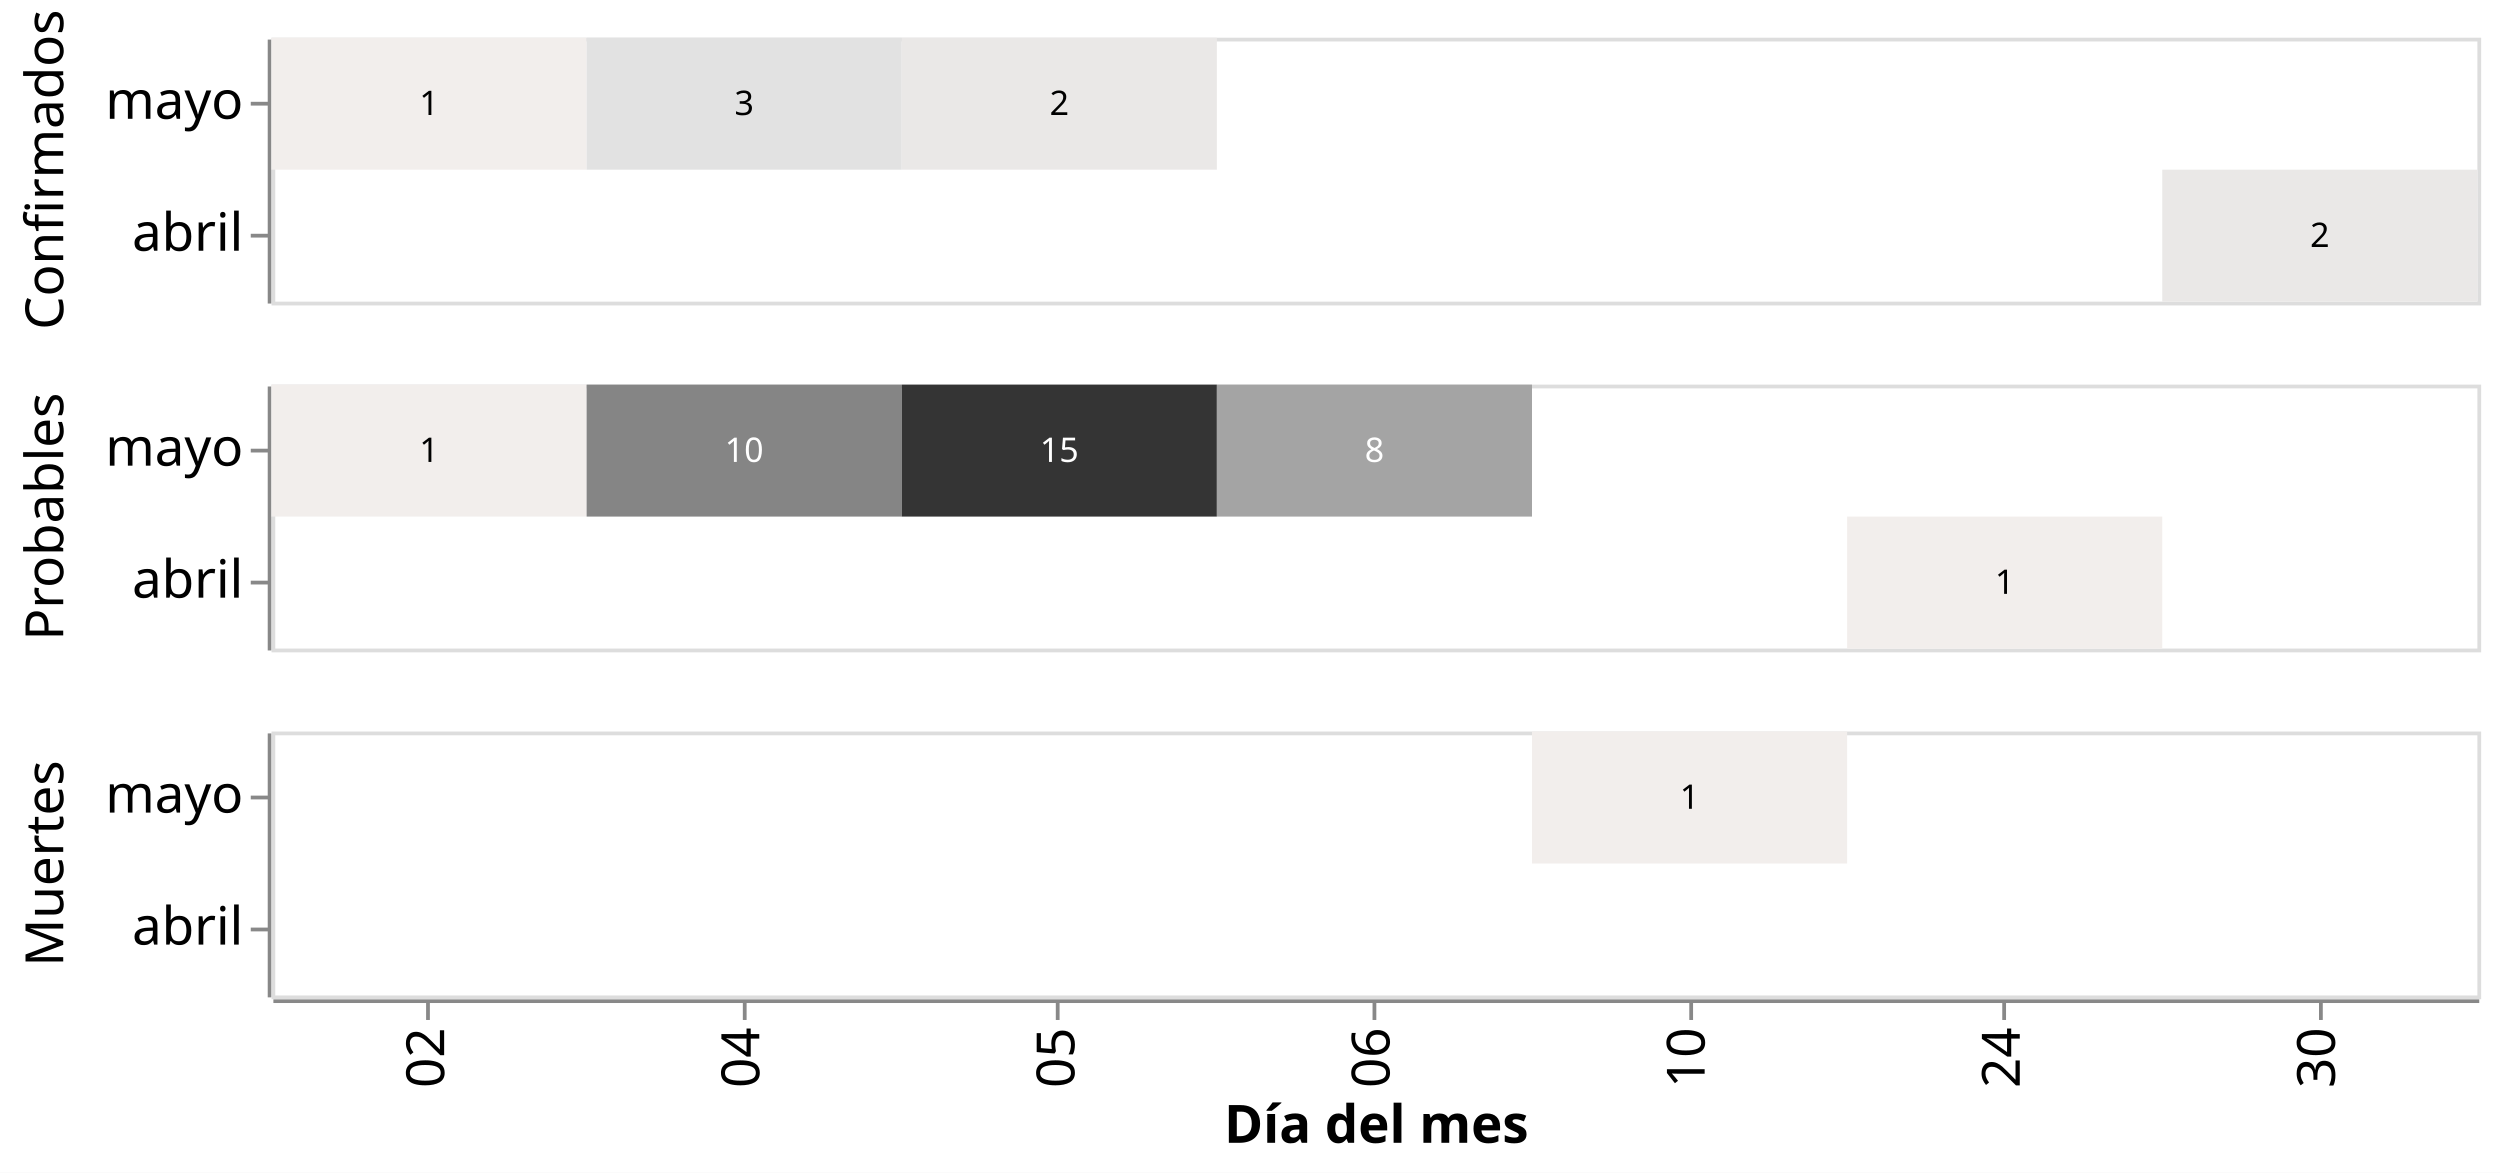
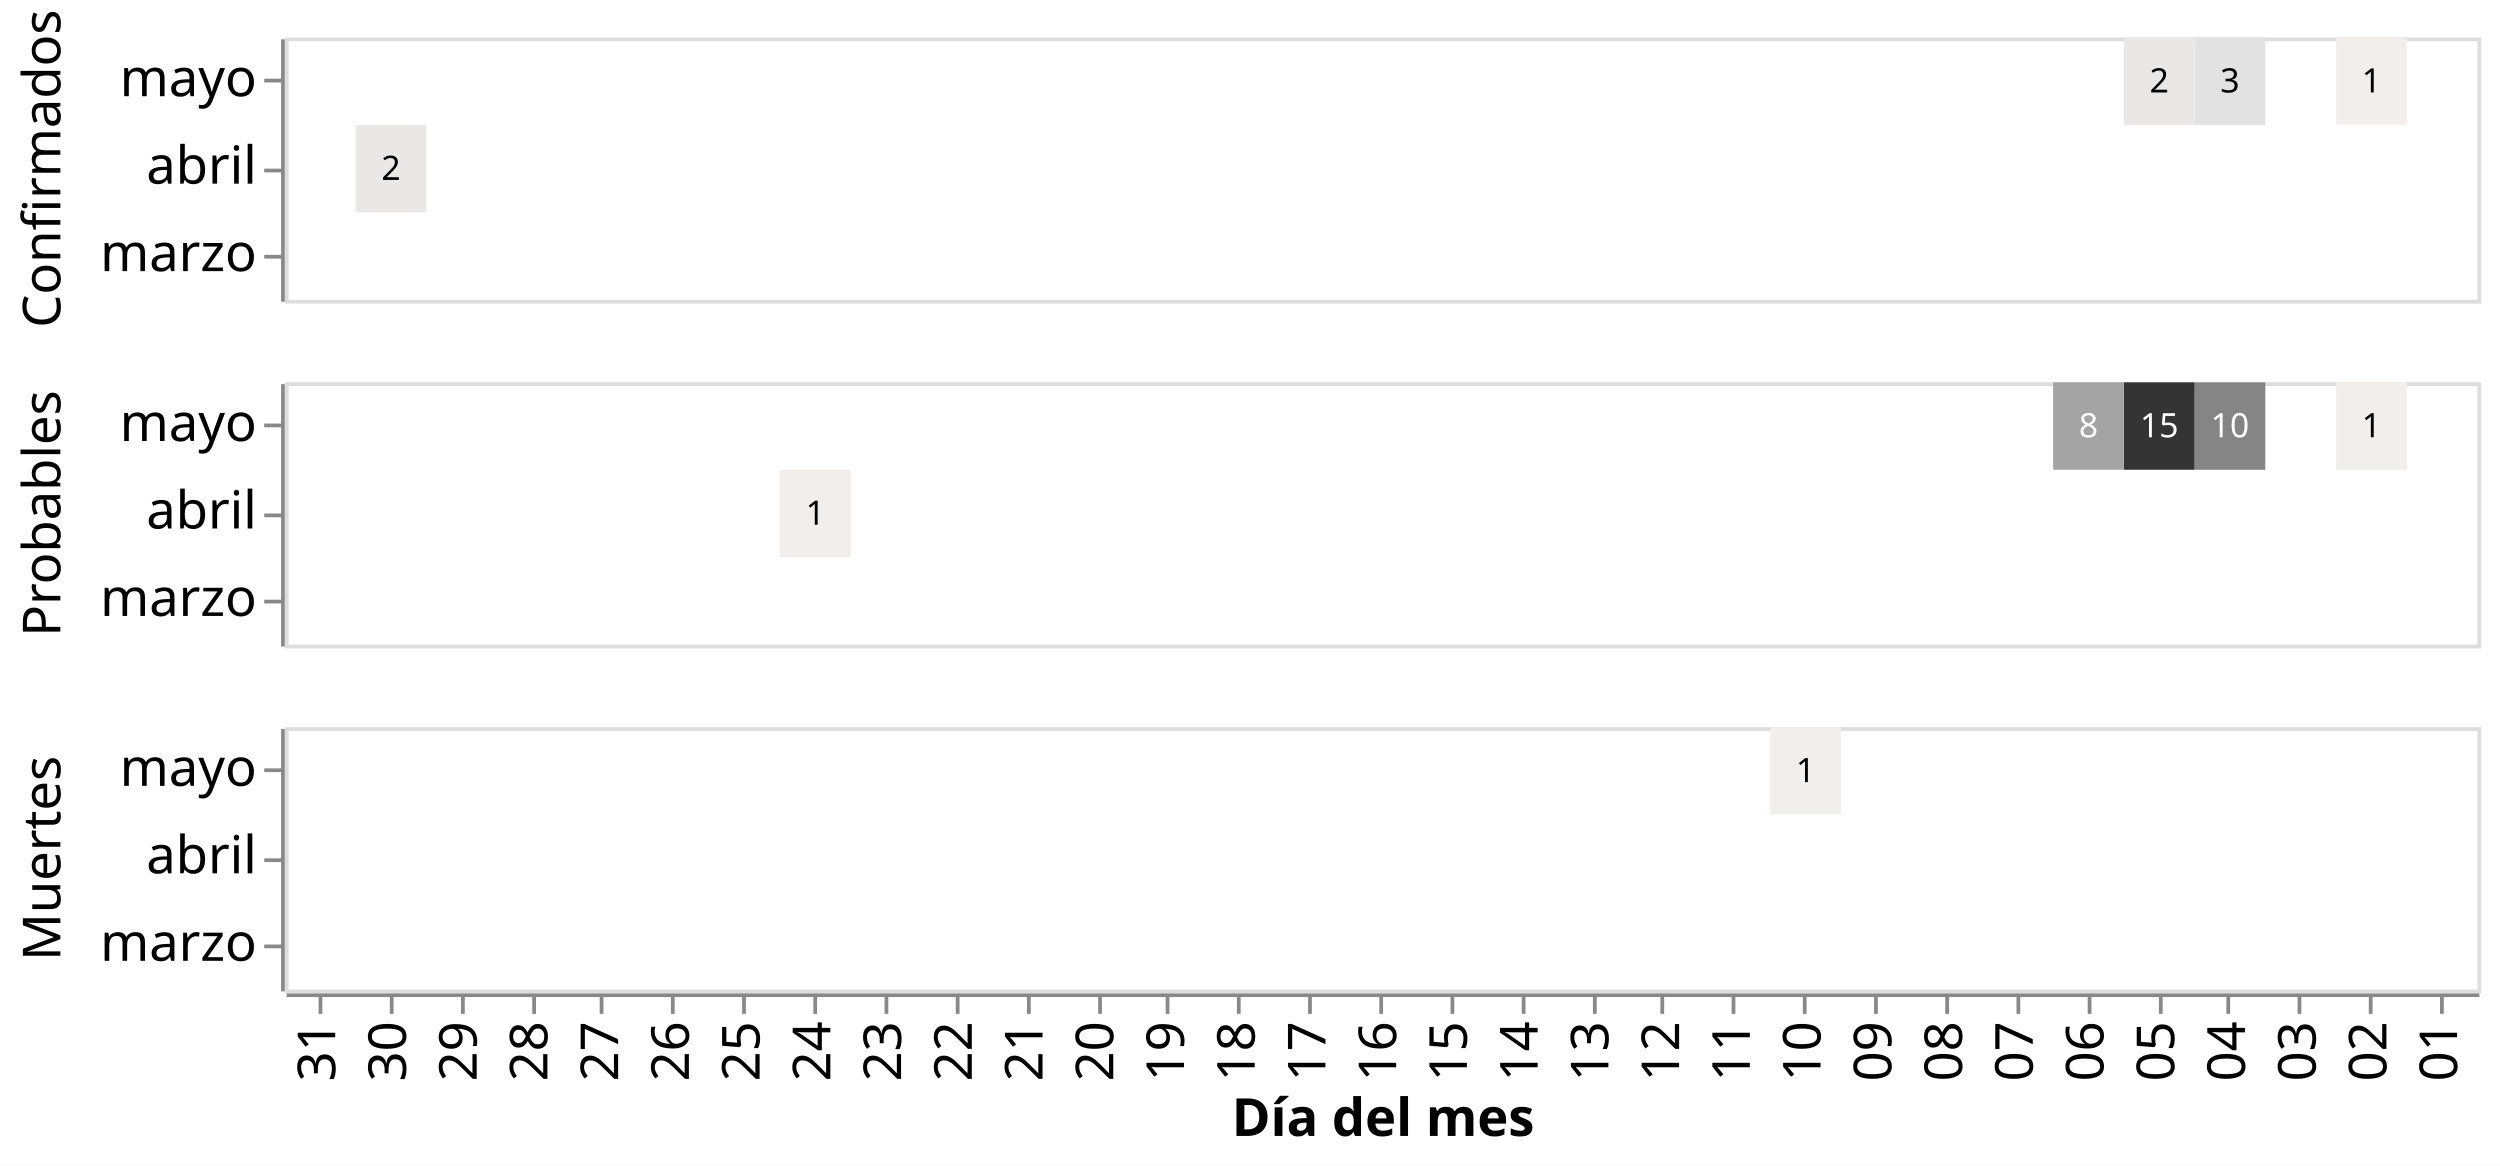
- <svg xmlns="http://www.w3.org/2000/svg" class="marks" width="663" height="311" viewBox="0 0 663 311" version="1.1">
-   <rect width="663" height="311" style="fill: white;" />
-   <g transform="translate(72,10)">
+ <svg xmlns="http://www.w3.org/2000/svg" class="marks" width="667" height="311" viewBox="0 0 667 311" version="1.1">
+   <rect width="667" height="311" style="fill: white;" />
+   <g transform="translate(76,10)">
    <g class="mark-group role-frame root">
      <g transform="translate(0,0)">
        <path class="background" d="M0,0h0v0h0Z" style="fill: none;" />
        <g>
          <g class="mark-group role-row-header row_header">
            <g transform="translate(-1,0)">
              <path class="background" d="M0,0h0v70h0Z" style="fill: none;" />
              <g>
                <g class="mark-group role-title">
-                   <g transform="translate(-65.23438,35)">
+                   <g transform="translate(-69.89648,35)">
                    <path class="background" d="M0,0h0v0h0Z" style="pointer-events: none; fill: none;" />
                    <g>
                      <g class="mark-text role-title-text" style="pointer-events: none;">
                        <text text-anchor="middle" transform="translate(0,0) rotate(-90) translate(0,11)" style="font-family: sans-serif; font-size: 14px; fill: #000; opacity: 1;">Confirmados</text>
                      </g>
                    </g>
                    <path class="foreground" d="" style="pointer-events: none; display: none; fill: none;" />
                  </g>
                </g>
                <g class="mark-group role-axis">
                  <g transform="translate(0.5,0.5)">
                    <path class="background" d="M0,0h0v0h0Z" style="pointer-events: none; fill: none;" />
                    <g>
                      <g class="mark-rule role-axis-tick" style="pointer-events: none;">
-                         <line transform="translate(0,17)" x2="-5" y2="0" style="fill: none; stroke: #888; stroke-width: 1; opacity: 1;" />
-                         <line transform="translate(0,52)" x2="-5" y2="0" style="fill: none; stroke: #888; stroke-width: 1; opacity: 1;" />
-                       </g>
-                       <g class="mark-text role-axis-label" style="pointer-events: none;">
-                         <text text-anchor="end" transform="translate(-7,21)" style="font-family: sans-serif; font-size: 14px; fill: #000; opacity: 1;">mayo</text>
-                         <text text-anchor="end" transform="translate(-7,56)" style="font-family: sans-serif; font-size: 14px; fill: #000; opacity: 1;">abril</text>
+                         <line transform="translate(0,11)" x2="-5" y2="0" style="fill: none; stroke: #888; stroke-width: 1; opacity: 1;" />
+                         <line transform="translate(0,35)" x2="-5" y2="0" style="fill: none; stroke: #888; stroke-width: 1; opacity: 1;" />
+                         <line transform="translate(0,58)" x2="-5" y2="0" style="fill: none; stroke: #888; stroke-width: 1; opacity: 1;" />
+                       </g>
+                       <g class="mark-text role-axis-label" style="pointer-events: none;">
+                         <text text-anchor="end" transform="translate(-7,15.16667)" style="font-family: sans-serif; font-size: 14px; fill: #000; opacity: 1;">mayo</text>
+                         <text text-anchor="end" transform="translate(-7,38.5)" style="font-family: sans-serif; font-size: 14px; fill: #000; opacity: 1;">abril</text>
+                         <text text-anchor="end" transform="translate(-7,61.83333)" style="font-family: sans-serif; font-size: 14px; fill: #000; opacity: 1;">marzo</text>
                      </g>
                      <g class="mark-rule role-axis-domain" style="pointer-events: none;">
                        <line transform="translate(0,0)" x2="0" y2="70" style="fill: none; stroke: #888; stroke-width: 1; opacity: 1;" />
                      </g>
                    </g>
                    <path class="foreground" d="" style="pointer-events: none; display: none; fill: none;" />
                  </g>
                </g>
              </g>
              <path class="foreground" d="" style="display: none; fill: none;" />
            </g>
            <g transform="translate(-1,92)">
              <path class="background" d="M0,0h0v70h0Z" style="fill: none;" />
              <g>
                <g class="mark-group role-title">
-                   <g transform="translate(-65.23438,35)">
+                   <g transform="translate(-69.89648,35)">
                    <path class="background" d="M0,0h0v0h0Z" style="pointer-events: none; fill: none;" />
                    <g>
                      <g class="mark-text role-title-text" style="pointer-events: none;">
                        <text text-anchor="middle" transform="translate(0,0) rotate(-90) translate(0,11)" style="font-family: sans-serif; font-size: 14px; fill: #000; opacity: 1;">Probables</text>
                      </g>
                    </g>
                    <path class="foreground" d="" style="pointer-events: none; display: none; fill: none;" />
                  </g>
                </g>
                <g class="mark-group role-axis">
                  <g transform="translate(0.5,0.5)">
                    <path class="background" d="M0,0h0v0h0Z" style="pointer-events: none; fill: none;" />
                    <g>
                      <g class="mark-rule role-axis-tick" style="pointer-events: none;">
-                         <line transform="translate(0,17)" x2="-5" y2="0" style="fill: none; stroke: #888; stroke-width: 1; opacity: 1;" />
-                         <line transform="translate(0,52)" x2="-5" y2="0" style="fill: none; stroke: #888; stroke-width: 1; opacity: 1;" />
-                       </g>
-                       <g class="mark-text role-axis-label" style="pointer-events: none;">
-                         <text text-anchor="end" transform="translate(-7,21)" style="font-family: sans-serif; font-size: 14px; fill: #000; opacity: 1;">mayo</text>
-                         <text text-anchor="end" transform="translate(-7,56)" style="font-family: sans-serif; font-size: 14px; fill: #000; opacity: 1;">abril</text>
+                         <line transform="translate(0,11)" x2="-5" y2="0" style="fill: none; stroke: #888; stroke-width: 1; opacity: 1;" />
+                         <line transform="translate(0,35)" x2="-5" y2="0" style="fill: none; stroke: #888; stroke-width: 1; opacity: 1;" />
+                         <line transform="translate(0,58)" x2="-5" y2="0" style="fill: none; stroke: #888; stroke-width: 1; opacity: 1;" />
+                       </g>
+                       <g class="mark-text role-axis-label" style="pointer-events: none;">
+                         <text text-anchor="end" transform="translate(-7,15.16667)" style="font-family: sans-serif; font-size: 14px; fill: #000; opacity: 1;">mayo</text>
+                         <text text-anchor="end" transform="translate(-7,38.5)" style="font-family: sans-serif; font-size: 14px; fill: #000; opacity: 1;">abril</text>
+                         <text text-anchor="end" transform="translate(-7,61.83333)" style="font-family: sans-serif; font-size: 14px; fill: #000; opacity: 1;">marzo</text>
                      </g>
                      <g class="mark-rule role-axis-domain" style="pointer-events: none;">
                        <line transform="translate(0,0)" x2="0" y2="70" style="fill: none; stroke: #888; stroke-width: 1; opacity: 1;" />
                      </g>
                    </g>
                    <path class="foreground" d="" style="pointer-events: none; display: none; fill: none;" />
                  </g>
                </g>
              </g>
              <path class="foreground" d="" style="display: none; fill: none;" />
            </g>
            <g transform="translate(-1,184)">
              <path class="background" d="M0,0h0v70h0Z" style="fill: none;" />
              <g>
                <g class="mark-group role-title">
-                   <g transform="translate(-65.23438,35)">
+                   <g transform="translate(-69.89648,35)">
                    <path class="background" d="M0,0h0v0h0Z" style="pointer-events: none; fill: none;" />
                    <g>
                      <g class="mark-text role-title-text" style="pointer-events: none;">
                        <text text-anchor="middle" transform="translate(0,0) rotate(-90) translate(0,11)" style="font-family: sans-serif; font-size: 14px; fill: #000; opacity: 1;">Muertes</text>
                      </g>
                    </g>
                    <path class="foreground" d="" style="pointer-events: none; display: none; fill: none;" />
                  </g>
                </g>
                <g class="mark-group role-axis">
                  <g transform="translate(0.5,0.5)">
                    <path class="background" d="M0,0h0v0h0Z" style="pointer-events: none; fill: none;" />
                    <g>
                      <g class="mark-rule role-axis-tick" style="pointer-events: none;">
-                         <line transform="translate(0,17)" x2="-5" y2="0" style="fill: none; stroke: #888; stroke-width: 1; opacity: 1;" />
-                         <line transform="translate(0,52)" x2="-5" y2="0" style="fill: none; stroke: #888; stroke-width: 1; opacity: 1;" />
-                       </g>
-                       <g class="mark-text role-axis-label" style="pointer-events: none;">
-                         <text text-anchor="end" transform="translate(-7,21)" style="font-family: sans-serif; font-size: 14px; fill: #000; opacity: 1;">mayo</text>
-                         <text text-anchor="end" transform="translate(-7,56)" style="font-family: sans-serif; font-size: 14px; fill: #000; opacity: 1;">abril</text>
+                         <line transform="translate(0,11)" x2="-5" y2="0" style="fill: none; stroke: #888; stroke-width: 1; opacity: 1;" />
+                         <line transform="translate(0,35)" x2="-5" y2="0" style="fill: none; stroke: #888; stroke-width: 1; opacity: 1;" />
+                         <line transform="translate(0,58)" x2="-5" y2="0" style="fill: none; stroke: #888; stroke-width: 1; opacity: 1;" />
+                       </g>
+                       <g class="mark-text role-axis-label" style="pointer-events: none;">
+                         <text text-anchor="end" transform="translate(-7,15.16667)" style="font-family: sans-serif; font-size: 14px; fill: #000; opacity: 1;">mayo</text>
+                         <text text-anchor="end" transform="translate(-7,38.5)" style="font-family: sans-serif; font-size: 14px; fill: #000; opacity: 1;">abril</text>
+                         <text text-anchor="end" transform="translate(-7,61.83333)" style="font-family: sans-serif; font-size: 14px; fill: #000; opacity: 1;">marzo</text>
                      </g>
                      <g class="mark-rule role-axis-domain" style="pointer-events: none;">
                        <line transform="translate(0,0)" x2="0" y2="70" style="fill: none; stroke: #888; stroke-width: 1; opacity: 1;" />
                      </g>
                    </g>
                    <path class="foreground" d="" style="pointer-events: none; display: none; fill: none;" />
                  </g>
                </g>
              </g>
              <path class="foreground" d="" style="display: none; fill: none;" />
            </g>
          </g>
          <g class="mark-group role-column-footer column_footer">
            <g transform="translate(0,255)">
              <path class="background" d="M0,0h585v0h-585Z" style="fill: none;" />
              <g>
                <g class="mark-group role-axis">
                  <g transform="translate(0.5,0.5)">
                    <path class="background" d="M0,0h0v0h0Z" style="pointer-events: none; fill: none;" />
                    <g>
                      <g class="mark-rule role-axis-tick" style="pointer-events: none;">
-                         <line transform="translate(41,0)" x2="0" y2="5" style="fill: none; stroke: #888; stroke-width: 1; opacity: 1;" />
-                         <line transform="translate(125,0)" x2="0" y2="5" style="fill: none; stroke: #888; stroke-width: 1; opacity: 1;" />
-                         <line transform="translate(208,0)" x2="0" y2="5" style="fill: none; stroke: #888; stroke-width: 1; opacity: 1;" />
+                         <line transform="translate(9,0)" x2="0" y2="5" style="fill: none; stroke: #888; stroke-width: 1; opacity: 1;" />
+                         <line transform="translate(28,0)" x2="0" y2="5" style="fill: none; stroke: #888; stroke-width: 1; opacity: 1;" />
+                         <line transform="translate(47,0)" x2="0" y2="5" style="fill: none; stroke: #888; stroke-width: 1; opacity: 1;" />
+                         <line transform="translate(66,0)" x2="0" y2="5" style="fill: none; stroke: #888; stroke-width: 1; opacity: 1;" />
+                         <line transform="translate(84,0)" x2="0" y2="5" style="fill: none; stroke: #888; stroke-width: 1; opacity: 1;" />
+                         <line transform="translate(103,0)" x2="0" y2="5" style="fill: none; stroke: #888; stroke-width: 1; opacity: 1;" />
+                         <line transform="translate(122,0)" x2="0" y2="5" style="fill: none; stroke: #888; stroke-width: 1; opacity: 1;" />
+                         <line transform="translate(141,0)" x2="0" y2="5" style="fill: none; stroke: #888; stroke-width: 1; opacity: 1;" />
+                         <line transform="translate(160,0)" x2="0" y2="5" style="fill: none; stroke: #888; stroke-width: 1; opacity: 1;" />
+                         <line transform="translate(179,0)" x2="0" y2="5" style="fill: none; stroke: #888; stroke-width: 1; opacity: 1;" />
+                         <line transform="translate(198,0)" x2="0" y2="5" style="fill: none; stroke: #888; stroke-width: 1; opacity: 1;" />
+                         <line transform="translate(217,0)" x2="0" y2="5" style="fill: none; stroke: #888; stroke-width: 1; opacity: 1;" />
+                         <line transform="translate(235,0)" x2="0" y2="5" style="fill: none; stroke: #888; stroke-width: 1; opacity: 1;" />
+                         <line transform="translate(254,0)" x2="0" y2="5" style="fill: none; stroke: #888; stroke-width: 1; opacity: 1;" />
+                         <line transform="translate(273,0)" x2="0" y2="5" style="fill: none; stroke: #888; stroke-width: 1; opacity: 1;" />
                        <line transform="translate(292,0)" x2="0" y2="5" style="fill: none; stroke: #888; stroke-width: 1; opacity: 1;" />
-                         <line transform="translate(376,0)" x2="0" y2="5" style="fill: none; stroke: #888; stroke-width: 1; opacity: 1;" />
-                         <line transform="translate(459,0)" x2="0" y2="5" style="fill: none; stroke: #888; stroke-width: 1; opacity: 1;" />
-                         <line transform="translate(543,0)" x2="0" y2="5" style="fill: none; stroke: #888; stroke-width: 1; opacity: 1;" />
-                       </g>
-                       <g class="mark-text role-axis-label" style="pointer-events: none;">
-                         <text text-anchor="end" transform="translate(41.28571,7) rotate(270) translate(0,4)" style="font-family: sans-serif; font-size: 14px; fill: #000; opacity: 1;">02</text>
-                         <text text-anchor="end" transform="translate(124.8571,7) rotate(270) translate(0,4)" style="font-family: sans-serif; font-size: 14px; fill: #000; opacity: 1;">04</text>
-                         <text text-anchor="end" transform="translate(208.4286,7) rotate(270) translate(0,4)" style="font-family: sans-serif; font-size: 14px; fill: #000; opacity: 1;">05</text>
-                         <text text-anchor="end" transform="translate(292,7) rotate(270) translate(0,4)" style="font-family: sans-serif; font-size: 14px; fill: #000; opacity: 1;">06</text>
-                         <text text-anchor="end" transform="translate(375.5714,7) rotate(270) translate(0,4)" style="font-family: sans-serif; font-size: 14px; fill: #000; opacity: 1;">10</text>
-                         <text text-anchor="end" transform="translate(459.1429,7) rotate(270) translate(0,4)" style="font-family: sans-serif; font-size: 14px; fill: #000; opacity: 1;">24</text>
-                         <text text-anchor="end" transform="translate(542.7143,7) rotate(270) translate(0,4)" style="font-family: sans-serif; font-size: 14px; fill: #000; opacity: 1;">30</text>
+                         <line transform="translate(311,0)" x2="0" y2="5" style="fill: none; stroke: #888; stroke-width: 1; opacity: 1;" />
+                         <line transform="translate(330,0)" x2="0" y2="5" style="fill: none; stroke: #888; stroke-width: 1; opacity: 1;" />
+                         <line transform="translate(349,0)" x2="0" y2="5" style="fill: none; stroke: #888; stroke-width: 1; opacity: 1;" />
+                         <line transform="translate(367,0)" x2="0" y2="5" style="fill: none; stroke: #888; stroke-width: 1; opacity: 1;" />
+                         <line transform="translate(386,0)" x2="0" y2="5" style="fill: none; stroke: #888; stroke-width: 1; opacity: 1;" />
+                         <line transform="translate(405,0)" x2="0" y2="5" style="fill: none; stroke: #888; stroke-width: 1; opacity: 1;" />
+                         <line transform="translate(424,0)" x2="0" y2="5" style="fill: none; stroke: #888; stroke-width: 1; opacity: 1;" />
+                         <line transform="translate(443,0)" x2="0" y2="5" style="fill: none; stroke: #888; stroke-width: 1; opacity: 1;" />
+                         <line transform="translate(462,0)" x2="0" y2="5" style="fill: none; stroke: #888; stroke-width: 1; opacity: 1;" />
+                         <line transform="translate(481,0)" x2="0" y2="5" style="fill: none; stroke: #888; stroke-width: 1; opacity: 1;" />
+                         <line transform="translate(500,0)" x2="0" y2="5" style="fill: none; stroke: #888; stroke-width: 1; opacity: 1;" />
+                         <line transform="translate(518,0)" x2="0" y2="5" style="fill: none; stroke: #888; stroke-width: 1; opacity: 1;" />
+                         <line transform="translate(537,0)" x2="0" y2="5" style="fill: none; stroke: #888; stroke-width: 1; opacity: 1;" />
+                         <line transform="translate(556,0)" x2="0" y2="5" style="fill: none; stroke: #888; stroke-width: 1; opacity: 1;" />
+                         <line transform="translate(575,0)" x2="0" y2="5" style="fill: none; stroke: #888; stroke-width: 1; opacity: 1;" />
+                       </g>
+                       <g class="mark-text role-axis-label" style="pointer-events: none;">
+                         <text text-anchor="end" transform="translate(8.935484,7) rotate(270) translate(0,4)" style="font-family: sans-serif; font-size: 14px; fill: #000; opacity: 1;">31</text>
+                         <text text-anchor="end" transform="translate(27.80645,7) rotate(270) translate(0,4)" style="font-family: sans-serif; font-size: 14px; fill: #000; opacity: 1;">30</text>
+                         <text text-anchor="end" transform="translate(46.67742,7) rotate(270) translate(0,4)" style="font-family: sans-serif; font-size: 14px; fill: #000; opacity: 1;">29</text>
+                         <text text-anchor="end" transform="translate(65.54839,7) rotate(270) translate(0,4)" style="font-family: sans-serif; font-size: 14px; fill: #000; opacity: 1;">28</text>
+                         <text text-anchor="end" transform="translate(84.41935,7) rotate(270) translate(0,4)" style="font-family: sans-serif; font-size: 14px; fill: #000; opacity: 1;">27</text>
+                         <text text-anchor="end" transform="translate(103.2903,7) rotate(270) translate(0,4)" style="font-family: sans-serif; font-size: 14px; fill: #000; opacity: 1;">26</text>
+                         <text text-anchor="end" transform="translate(122.1613,7) rotate(270) translate(0,4)" style="font-family: sans-serif; font-size: 14px; fill: #000; opacity: 1;">25</text>
+                         <text text-anchor="end" transform="translate(141.0323,7) rotate(270) translate(0,4)" style="font-family: sans-serif; font-size: 14px; fill: #000; opacity: 1;">24</text>
+                         <text text-anchor="end" transform="translate(159.9032,7) rotate(270) translate(0,4)" style="font-family: sans-serif; font-size: 14px; fill: #000; opacity: 1;">23</text>
+                         <text text-anchor="end" transform="translate(178.7742,7) rotate(270) translate(0,4)" style="font-family: sans-serif; font-size: 14px; fill: #000; opacity: 1;">22</text>
+                         <text text-anchor="end" transform="translate(197.6452,7) rotate(270) translate(0,4)" style="font-family: sans-serif; font-size: 14px; fill: #000; opacity: 1;">21</text>
+                         <text text-anchor="end" transform="translate(216.5161,7) rotate(270) translate(0,4)" style="font-family: sans-serif; font-size: 14px; fill: #000; opacity: 1;">20</text>
+                         <text text-anchor="end" transform="translate(235.3871,7) rotate(270) translate(0,4)" style="font-family: sans-serif; font-size: 14px; fill: #000; opacity: 1;">19</text>
+                         <text text-anchor="end" transform="translate(254.2581,7) rotate(270) translate(0,4)" style="font-family: sans-serif; font-size: 14px; fill: #000; opacity: 1;">18</text>
+                         <text text-anchor="end" transform="translate(273.129,7) rotate(270) translate(0,4)" style="font-family: sans-serif; font-size: 14px; fill: #000; opacity: 1;">17</text>
+                         <text text-anchor="end" transform="translate(292,7) rotate(270) translate(0,4)" style="font-family: sans-serif; font-size: 14px; fill: #000; opacity: 1;">16</text>
+                         <text text-anchor="end" transform="translate(310.871,7) rotate(270) translate(0,4)" style="font-family: sans-serif; font-size: 14px; fill: #000; opacity: 1;">15</text>
+                         <text text-anchor="end" transform="translate(329.7419,7) rotate(270) translate(0,4)" style="font-family: sans-serif; font-size: 14px; fill: #000; opacity: 1;">14</text>
+                         <text text-anchor="end" transform="translate(348.6129,7) rotate(270) translate(0,4)" style="font-family: sans-serif; font-size: 14px; fill: #000; opacity: 1;">13</text>
+                         <text text-anchor="end" transform="translate(367.4839,7) rotate(270) translate(0,4)" style="font-family: sans-serif; font-size: 14px; fill: #000; opacity: 1;">12</text>
+                         <text text-anchor="end" transform="translate(386.3548,7) rotate(270) translate(0,4)" style="font-family: sans-serif; font-size: 14px; fill: #000; opacity: 1;">11</text>
+                         <text text-anchor="end" transform="translate(405.2258,7) rotate(270) translate(0,4)" style="font-family: sans-serif; font-size: 14px; fill: #000; opacity: 1;">10</text>
+                         <text text-anchor="end" transform="translate(424.0968,7) rotate(270) translate(0,4)" style="font-family: sans-serif; font-size: 14px; fill: #000; opacity: 1;">09</text>
+                         <text text-anchor="end" transform="translate(442.9677,7) rotate(270) translate(0,4)" style="font-family: sans-serif; font-size: 14px; fill: #000; opacity: 1;">08</text>
+                         <text text-anchor="end" transform="translate(461.8387,7) rotate(270) translate(0,4)" style="font-family: sans-serif; font-size: 14px; fill: #000; opacity: 1;">07</text>
+                         <text text-anchor="end" transform="translate(480.7097,7) rotate(270) translate(0,4)" style="font-family: sans-serif; font-size: 14px; fill: #000; opacity: 1;">06</text>
+                         <text text-anchor="end" transform="translate(499.5806,7) rotate(270) translate(0,4)" style="font-family: sans-serif; font-size: 14px; fill: #000; opacity: 1;">05</text>
+                         <text text-anchor="end" transform="translate(518.4516,7) rotate(270) translate(0,4)" style="font-family: sans-serif; font-size: 14px; fill: #000; opacity: 1;">04</text>
+                         <text text-anchor="end" transform="translate(537.3226,7) rotate(270) translate(0,4)" style="font-family: sans-serif; font-size: 14px; fill: #000; opacity: 1;">03</text>
+                         <text text-anchor="end" transform="translate(556.1935,7) rotate(270) translate(0,4)" style="font-family: sans-serif; font-size: 14px; fill: #000; opacity: 1;">02</text>
+                         <text text-anchor="end" transform="translate(575.0645,7) rotate(270) translate(0,4)" style="font-family: sans-serif; font-size: 14px; fill: #000; opacity: 1;">01</text>
                      </g>
                      <g class="mark-rule role-axis-domain" style="pointer-events: none;">
                        <line transform="translate(0,0)" x2="585" y2="0" style="fill: none; stroke: #888; stroke-width: 1; opacity: 1;" />
                      </g>
                      <g class="mark-text role-axis-title" style="pointer-events: none;">
                        <text text-anchor="middle" transform="translate(292.5,37.57227)" style="font-family: sans-serif; font-size: 14px; font-weight: bold; fill: #000; opacity: 1;">Día del mes</text>
                      </g>
                    </g>
                    <path class="foreground" d="" style="pointer-events: none; display: none; fill: none;" />
                  </g>
                </g>
              </g>
              <path class="foreground" d="" style="display: none; fill: none;" />
            </g>
          </g>
          <g class="mark-group role-scope cell">
            <g transform="translate(0,0)">
              <path class="background" d="M0.5,0.5h585v70h-585Z" style="fill: none; stroke: #ddd;" />
              <g>
                <g class="mark-rect role-mark child_layer_0_marks">
-                   <path d="M501.429,35h83.571v35h-83.571Z" style="fill: rgb(234, 232, 231);" />
-                   <path d="M0,0h83.571v35h-83.571Z" style="fill: rgb(242, 238, 236);" />
-                   <path d="M83.571,0h83.571v35h-83.571Z" style="fill: rgb(226, 226, 226);" />
-                   <path d="M167.143,0h83.571v35h-83.571Z" style="fill: rgb(234, 232, 231);" />
+                   <path d="M18.871,23.333h18.871v23.333h-18.871Z" style="fill: rgb(234, 232, 231);" />
+                   <path d="M547.258,0h18.871v23.333h-18.871Z" style="fill: rgb(242, 238, 236);" />
+                   <path d="M509.516,0h18.871v23.333h-18.871Z" style="fill: rgb(226, 226, 226);" />
+                   <path d="M490.645,0h18.871v23.333h-18.871Z" style="fill: rgb(234, 232, 231);" />
                </g>
                <g class="mark-text role-mark child_layer_1_marks">
-                   <text text-anchor="middle" transform="translate(543.2143,55.5)" style="font-family: sans-serif; font-size: 9px; fill: black;">2</text>
-                   <text text-anchor="middle" transform="translate(41.78571,20.5)" style="font-family: sans-serif; font-size: 9px; fill: black;">1</text>
-                   <text text-anchor="middle" transform="translate(125.3571,20.5)" style="font-family: sans-serif; font-size: 9px; fill: black;">3</text>
-                   <text text-anchor="middle" transform="translate(208.9286,20.5)" style="font-family: sans-serif; font-size: 9px; fill: black;">2</text>
+                   <text text-anchor="middle" transform="translate(28.30645,38)" style="font-family: sans-serif; font-size: 9px; fill: black;">2</text>
+                   <text text-anchor="middle" transform="translate(556.6935,14.66667)" style="font-family: sans-serif; font-size: 9px; fill: black;">1</text>
+                   <text text-anchor="middle" transform="translate(518.9516,14.66667)" style="font-family: sans-serif; font-size: 9px; fill: black;">3</text>
+                   <text text-anchor="middle" transform="translate(500.0806,14.66667)" style="font-family: sans-serif; font-size: 9px; fill: black;">2</text>
                </g>
              </g>
              <path class="foreground" d="" style="display: none; fill: none;" />
            </g>
            <g transform="translate(0,92)">
              <path class="background" d="M0.5,0.5h585v70h-585Z" style="fill: none; stroke: #ddd;" />
              <g>
                <g class="mark-rect role-mark child_layer_0_marks">
-                   <path d="M417.857,35h83.571v35h-83.571Z" style="fill: rgb(242, 238, 236);" />
-                   <path d="M0,0h83.571v35h-83.571Z" style="fill: rgb(242, 238, 236);" />
-                   <path d="M83.571,0h83.571v35h-83.571Z" style="fill: rgb(133, 133, 133);" />
-                   <path d="M167.143,0h83.571v35h-83.571Z" style="fill: rgb(52, 52, 52);" />
-                   <path d="M250.714,0h83.571v35h-83.571Z" style="fill: rgb(164, 164, 164);" />
+                   <path d="M132.097,23.333h18.871v23.333h-18.871Z" style="fill: rgb(242, 238, 236);" />
+                   <path d="M547.258,0h18.871v23.333h-18.871Z" style="fill: rgb(242, 238, 236);" />
+                   <path d="M509.516,0h18.871v23.333h-18.871Z" style="fill: rgb(133, 133, 133);" />
+                   <path d="M490.645,0h18.871v23.333h-18.871Z" style="fill: rgb(52, 52, 52);" />
+                   <path d="M471.774,0h18.871v23.333h-18.871Z" style="fill: rgb(164, 164, 164);" />
                </g>
                <g class="mark-text role-mark child_layer_1_marks">
-                   <text text-anchor="middle" transform="translate(459.6429,55.5)" style="font-family: sans-serif; font-size: 9px; fill: black;">1</text>
-                   <text text-anchor="middle" transform="translate(41.78571,20.5)" style="font-family: sans-serif; font-size: 9px; fill: black;">1</text>
-                   <text text-anchor="middle" transform="translate(125.3571,20.5)" style="font-family: sans-serif; font-size: 9px; fill: white;">10</text>
-                   <text text-anchor="middle" transform="translate(208.9286,20.5)" style="font-family: sans-serif; font-size: 9px; fill: white;">15</text>
-                   <text text-anchor="middle" transform="translate(292.5,20.5)" style="font-family: sans-serif; font-size: 9px; fill: white;">8</text>
+                   <text text-anchor="middle" transform="translate(141.5323,38)" style="font-family: sans-serif; font-size: 9px; fill: black;">1</text>
+                   <text text-anchor="middle" transform="translate(556.6935,14.66667)" style="font-family: sans-serif; font-size: 9px; fill: black;">1</text>
+                   <text text-anchor="middle" transform="translate(518.9516,14.66667)" style="font-family: sans-serif; font-size: 9px; fill: white;">10</text>
+                   <text text-anchor="middle" transform="translate(500.0806,14.66667)" style="font-family: sans-serif; font-size: 9px; fill: white;">15</text>
+                   <text text-anchor="middle" transform="translate(481.2097,14.66667)" style="font-family: sans-serif; font-size: 9px; fill: white;">8</text>
                </g>
              </g>
              <path class="foreground" d="" style="display: none; fill: none;" />
            </g>
            <g transform="translate(0,184)">
              <path class="background" d="M0.5,0.5h585v70h-585Z" style="fill: none; stroke: #ddd;" />
              <g>
                <g class="mark-rect role-mark child_layer_0_marks">
-                   <path d="M334.286,0h83.571v35h-83.571Z" style="fill: rgb(242, 238, 236);" />
+                   <path d="M396.29,0h18.871v23.333h-18.871Z" style="fill: rgb(242, 238, 236);" />
                </g>
                <g class="mark-text role-mark child_layer_1_marks">
-                   <text text-anchor="middle" transform="translate(376.0714,20.5)" style="font-family: sans-serif; font-size: 9px; fill: black;">1</text>
+                   <text text-anchor="middle" transform="translate(405.7258,14.66667)" style="font-family: sans-serif; font-size: 9px; fill: black;">1</text>
                </g>
              </g>
              <path class="foreground" d="" style="display: none; fill: none;" />
            </g>
          </g>
        </g>
        <path class="foreground" d="" style="display: none; fill: none;" />
      </g>
    </g>
  </g>
</svg>
